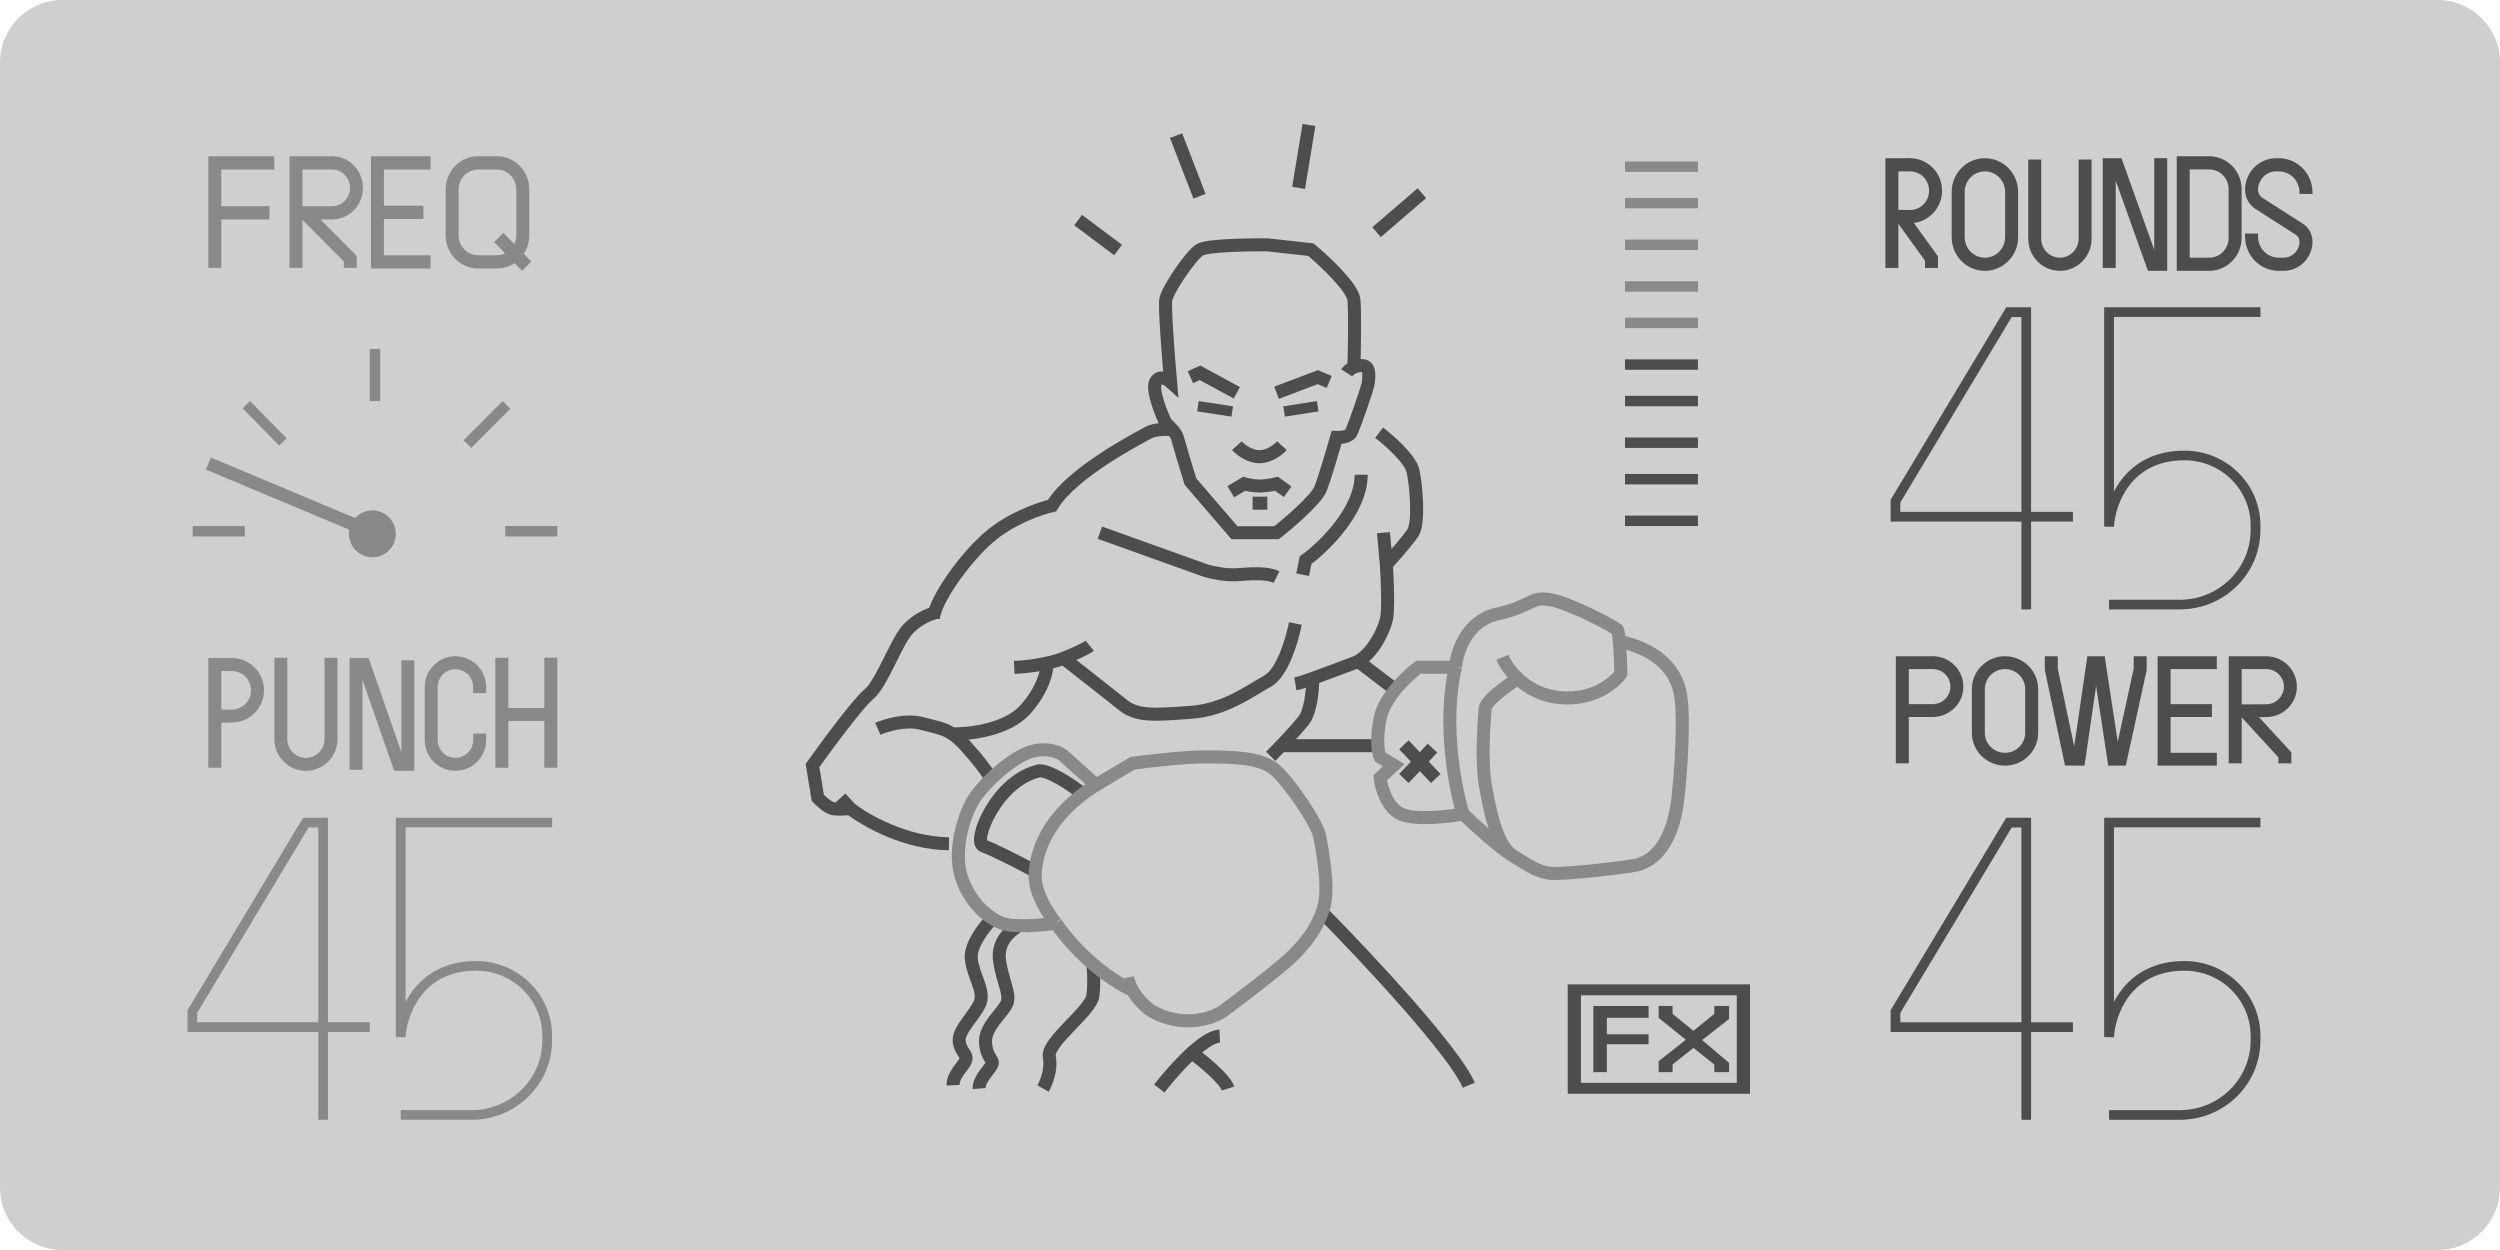
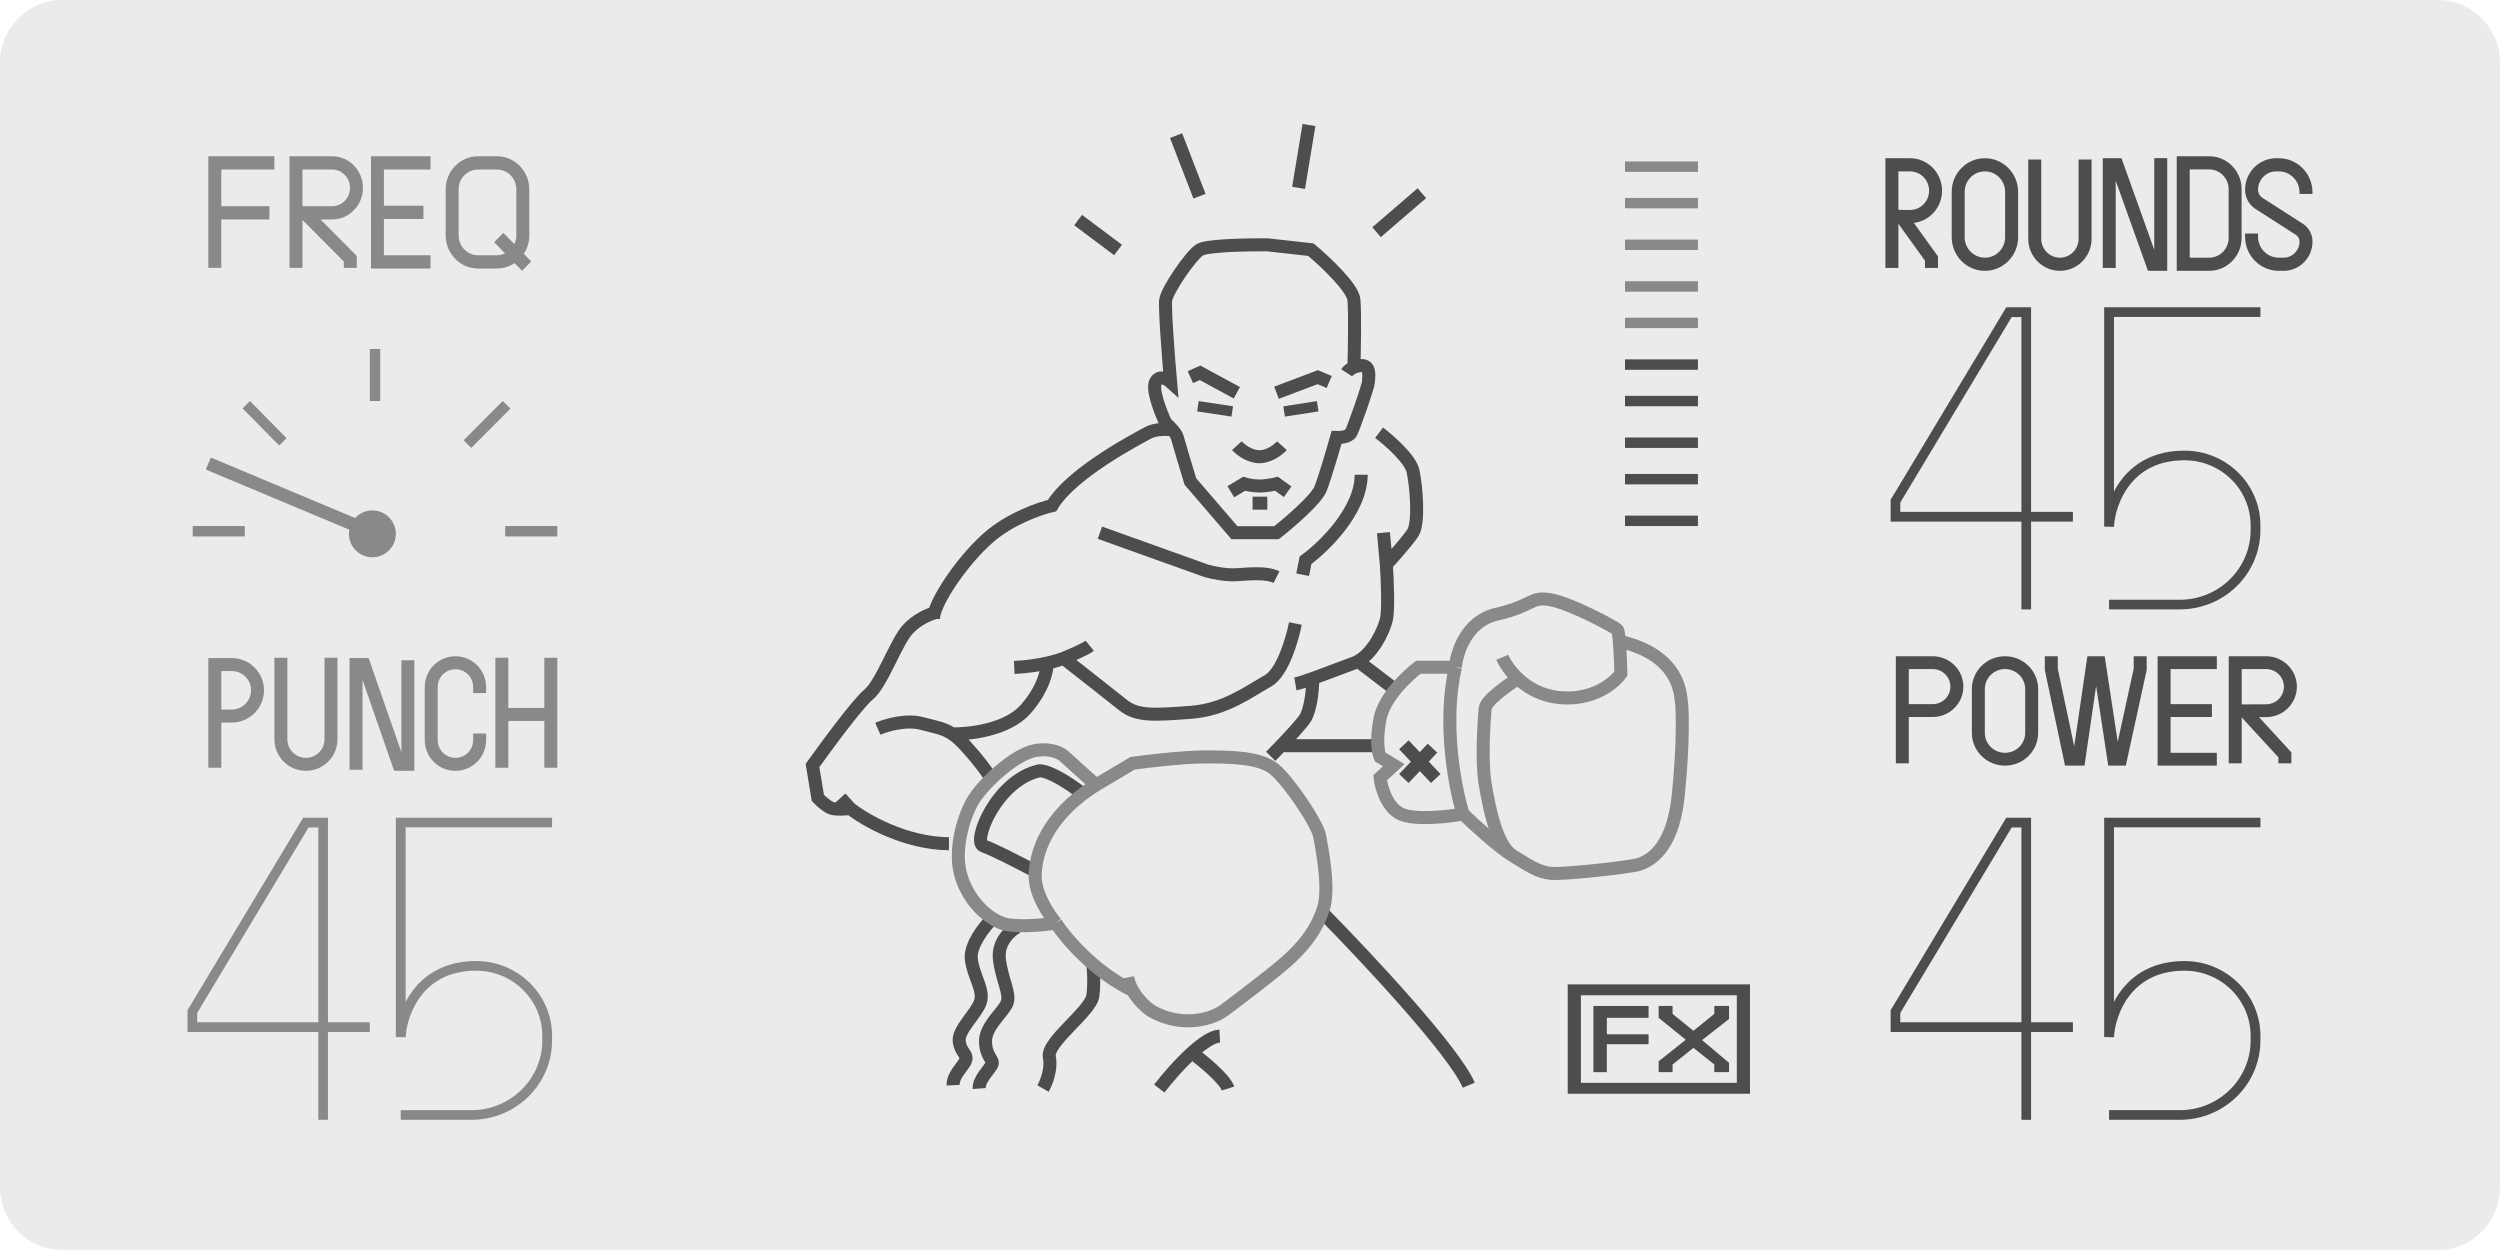
<svg xmlns="http://www.w3.org/2000/svg" width="480" height="240" viewBox="0 0 480 240" fill="none">
-   <rect width="480" height="240" rx="12" fill="#CFCFCF" />
+   <rect width="480" height="240" rx="12" fill="#ebebeb" />
  <path fill-rule="evenodd" clip-rule="evenodd" d="M385.203 157H389.968V196.276H398V198.147H389.968V215H388.114V198.147H363V193.962L385.203 157ZM388.114 196.276V158.871H386.248L364.855 194.485V196.276H388.114Z" fill="#4D4D4D" />
  <path fill-rule="evenodd" clip-rule="evenodd" d="M385.203 59H389.968V98.276H398V100.147H389.968V117H388.114V100.147H363V95.962L385.203 59ZM388.114 98.276V60.871H386.248L364.855 96.485V98.276H388.114Z" fill="#4D4D4D" />
  <path fill-rule="evenodd" clip-rule="evenodd" d="M404 157H434V158.851H405.879V192.374C406.3 191.567 406.801 190.769 407.393 190.007C409.776 186.944 413.606 184.522 419.419 184.522C427.472 184.522 434 190.953 434 198.886V199.761C434 208.177 427.074 215 418.53 215H404.94V213.149H418.53C426.036 213.149 432.121 207.155 432.121 199.761V198.886C432.121 191.975 426.434 186.373 419.419 186.373C414.219 186.373 410.929 188.505 408.885 191.133C406.809 193.802 405.989 197.026 405.878 199.156L404 199.108V157Z" fill="#4D4D4D" />
  <path fill-rule="evenodd" clip-rule="evenodd" d="M404 59H434V60.851H405.879V94.374C406.3 93.567 406.801 92.769 407.393 92.007C409.776 88.944 413.606 86.522 419.419 86.522C427.472 86.522 434 92.953 434 100.886V101.761C434 110.177 427.074 117 418.53 117H404.94V115.149H418.53C426.036 115.149 432.121 109.155 432.121 101.761V100.886C432.121 93.975 426.434 88.373 419.419 88.373C414.219 88.373 410.929 90.505 408.885 93.133C406.809 95.802 405.989 99.026 405.878 101.156L404 101.108V59Z" fill="#4D4D4D" />
  <path fill-rule="evenodd" clip-rule="evenodd" d="M417.932 30H424.156C427.597 30 430.387 32.827 430.387 36.315V45.685C430.387 49.173 427.597 52 424.156 52H417.932V30ZM420.424 32.526V49.474H424.156C426.221 49.474 427.895 47.778 427.895 45.685V36.315C427.895 34.222 426.221 32.526 424.156 32.526H420.424ZM416.107 30.363V52H412.408L406.219 34.694V51.437H403.727V30.378H407.326L413.614 47.959V30.363H416.107ZM362 30.378H366.728C370.124 30.378 372.877 33.169 372.877 36.611C372.877 39.806 370.507 42.434 367.459 42.8L372.088 49.225V51.437H369.596V50.049L364.492 42.966V51.437H362V30.378ZM364.492 40.291V32.904H366.728C368.747 32.904 370.385 34.564 370.385 36.611C370.385 38.675 368.721 40.341 366.685 40.317L364.492 40.291ZM381.101 32.904C378.956 32.904 377.217 34.666 377.217 36.84V45.538C377.217 47.712 378.956 49.474 381.101 49.474C383.246 49.474 384.984 47.712 384.984 45.538V36.84C384.984 34.666 383.246 32.904 381.101 32.904ZM374.725 36.84C374.725 33.271 377.58 30.378 381.101 30.378C384.622 30.378 387.477 33.271 387.477 36.84V45.538C387.477 49.107 384.622 52 381.101 52C377.58 52 374.725 49.107 374.725 45.538V36.84ZM431.051 36.44C431.051 33.092 433.729 30.378 437.032 30.378H437.526C441.101 30.378 444 33.316 444 36.94V37.24H441.508V36.94C441.508 34.711 439.725 32.904 437.526 32.904H437.032C435.106 32.904 433.544 34.487 433.544 36.44C433.544 37.065 433.86 37.646 434.381 37.98L442.133 42.946C443.295 43.691 444 44.987 444 46.381C444 49.484 441.518 52 438.456 52H437.526C433.95 52 431.051 49.062 431.051 45.438V44.838H433.544V45.438C433.544 47.667 435.326 49.474 437.526 49.474H438.456C440.141 49.474 441.508 48.089 441.508 46.381C441.508 45.854 441.241 45.363 440.801 45.082L433.049 40.115C431.805 39.319 431.051 37.931 431.051 36.44ZM389.423 45.838V30.631H391.916V45.838C391.916 47.846 393.522 49.474 395.503 49.474C397.484 49.474 399.09 47.846 399.09 45.838V30.631H401.583V45.838C401.583 49.241 398.861 52 395.503 52C392.145 52 389.423 49.241 389.423 45.838Z" fill="#4D4D4D" />
  <path fill-rule="evenodd" clip-rule="evenodd" d="M364 126H371.072C374.327 126 376.966 128.61 376.966 131.83C376.966 135.05 374.327 137.66 371.072 137.66H366.49V146.557H364V126ZM366.49 135.197H371.072C372.952 135.197 374.476 133.689 374.476 131.83C374.476 129.97 372.952 128.463 371.072 128.463H366.49V135.197ZM384.961 128.463C382.821 128.463 381.086 130.179 381.086 132.296V140.704C381.086 142.821 382.821 144.537 384.961 144.537C387.102 144.537 388.837 142.821 388.837 140.704V132.296C388.837 130.179 387.102 128.463 384.961 128.463ZM378.596 132.296C378.596 128.819 381.446 126 384.961 126C388.477 126 391.327 128.819 391.327 132.296V140.704C391.327 144.181 388.477 147 384.961 147C381.446 147 378.596 144.181 378.596 140.704V132.296ZM400.774 126H404.101L406.605 142.428L409.671 128.381V126.006H412.161V128.644L408.155 147H404.783L402.455 131.722L400.224 147H396.486L392.603 128.64V126.006H395.094V128.385L398.248 143.3L400.774 126ZM414.262 126H425.63V128.463H416.752V135.197H424.688V137.66H416.752V144.537H425.63V147H414.262V126ZM427.916 126H435.092C438.355 126 441 128.616 441 131.843C441 135.057 438.375 137.668 435.125 137.685L433.727 137.693L439.941 144.451V146.557H437.45V145.403L430.406 137.742V146.557H427.916V126ZM430.406 135.248V128.463H435.092C436.98 128.463 438.51 129.976 438.51 131.843C438.51 133.702 436.991 135.212 435.111 135.222L430.406 135.248Z" fill="#4D4D4D" />
  <path d="M305.934 193.145V205.855H308.513V200.492H316.527V198.582H308.513V195.422H316.527V193.145H305.934Z" fill="#4D4D4D" />
  <path d="M318.462 193.145V195.422L323.669 199.636L318.462 203.761V205.855H321.133V204.386L325.14 201.19L329.147 204.386V205.855H331.978V204.066L326.798 199.694L331.978 195.643V193.145H329.147V194.665L325.14 197.912L321.133 194.665V193.145H318.462Z" fill="#4D4D4D" />
  <path fill-rule="evenodd" clip-rule="evenodd" d="M301 210V189H336V210H301ZM303.532 191.093H333.468V207.907H303.532V191.093Z" fill="#4D4D4D" />
  <path d="M198.201 166.981C195.809 165.707 190.581 163.012 188.808 162.418C186.592 161.675 191.341 149.791 199.573 147.987C201.473 147.987 205.167 150.322 207.489 152.125M269.546 143L272.607 146.236M275.668 149.473L272.607 146.236M272.607 146.236L275.034 143.637M272.607 146.236L269.546 149.473M254.243 175.576C262.37 183.817 279.298 201.912 282 208.363M190.391 176.531C188.984 177.945 186.233 181.433 186.486 184.064C186.803 187.354 189.125 190.219 188.175 192.553C187.225 194.887 183.953 197.752 184.165 199.875C184.376 201.997 185.748 202.315 185.431 203.482C185.114 204.65 182.898 206.347 183.004 208.363M222.581 209C223.984 207.178 226.411 204.333 228.842 202.129M234.19 198.92C232.759 198.995 230.799 200.355 228.842 202.129M228.842 202.129C230.906 203.641 235.183 207.132 235.774 209" stroke="#4D4D4D" stroke-width="2.5" />
  <path d="M214.669 48L207 42.255M230.303 37.673L225.804 26.036M249.328 36.073L251.32 24M264.298 44.582L273 37.091" stroke="#4D4D4D" stroke-width="2.5" />
  <path d="M195.283 178C193.989 178.684 191.499 180.871 191.887 184.152C192.372 188.253 194.07 190.786 193.342 192.595C192.615 194.405 189.097 197.058 189.218 200.074C189.339 203.089 190.916 203.451 190.431 204.416C189.946 205.381 187.884 207.311 188.005 209M200.257 209C200.863 207.955 201.955 205.285 201.47 202.969C200.863 200.074 209.475 194.163 209.839 191.148C210.13 188.735 209.961 186.283 209.839 185.358" stroke="#4D4D4D" stroke-width="2.5" />
  <path d="M258.561 71.58C258.744 71.296 259.213 70.819 259.954 70.502M259.954 70.502C260.345 70.336 260.81 70.214 261.348 70.189C263.299 70.096 262.741 72.6 262.741 73.342C262.741 74.084 259.954 82.059 259.397 83.079C258.951 83.895 257.353 84.037 256.61 84.007C255.929 86.418 254.362 91.76 253.544 93.837C252.727 95.914 247.568 100.329 245.091 102.276H237.008L228.554 92.446C227.811 90.004 226.269 84.897 226.046 84.007C225.937 83.57 225.556 83.028 225.119 82.522M259.954 70.502C260.047 67.183 260.177 59.95 259.954 57.576C259.732 55.202 254.35 50.157 251.686 47.931L243.325 47.004C239.609 46.973 231.824 47.115 230.412 47.931C228.647 48.951 224.095 55.721 223.817 57.576C223.594 59.06 224.343 68.705 224.746 73.342C224.095 72.754 222.609 71.932 221.866 73.342C221.122 74.751 222.857 79.184 223.817 81.225C224.148 81.508 224.664 81.995 225.119 82.522M264.785 83.079C266.736 84.563 270.768 88.106 271.288 90.406C271.939 93.281 272.496 100.421 271.288 102.276C270.322 103.76 267.479 106.975 266.179 108.397M266.179 108.397L265.621 102.276M266.179 108.397C266.365 111.148 266.625 117.114 266.179 118.969C265.666 121.1 263.663 125.347 260.745 126.956M248.714 131.303C249.331 131.201 250.568 130.795 252.051 130.263M267.294 131.953L260.745 126.956M260.745 126.956C260.489 127.097 260.225 127.218 259.954 127.316C257.844 128.076 254.587 129.354 252.051 130.263M243.976 145.214C244.513 144.67 245.211 143.952 245.954 143.174M252.051 130.263C252.044 133.211 251.501 136.311 250.665 137.795C250.18 138.655 247.91 141.126 245.954 143.174M263.856 143.174H245.954M248.714 119.711C248.125 122.741 246.243 129.189 243.418 130.747C239.888 132.695 235.243 136.311 228.554 136.775C221.866 137.239 218.428 137.61 215.641 135.384C213.412 133.603 207.095 128.645 204.215 126.388M204.215 126.388C205.546 125.863 208.414 124.645 209.231 123.977M204.215 126.388C203.643 126.623 202.537 126.98 201.034 127.316M194.739 128.15C197.203 128.033 199.364 127.688 201.034 127.316M168.541 139.928C170.09 139.248 173.948 138.092 176.995 138.908C179.609 139.608 181.129 139.784 182.816 140.904M189.815 148.738C189.351 147.996 187.809 145.845 185.356 143.174C184.394 142.126 183.587 141.416 182.816 140.904M182.816 140.904C186.047 140.981 193.383 140.151 196.876 136.219C200.369 132.286 201.103 128.645 201.034 127.316M225.119 82.522C224.127 82.398 221.81 82.337 220.472 83.079C218.8 84.007 205.794 90.684 201.985 97.083C199.663 97.608 193.977 99.568 189.815 103.204C185.207 107.229 180.381 114.164 179.402 117.694M179.225 118.876C179.214 118.548 179.276 118.149 179.402 117.694M179.402 117.694C178.445 117.934 176.085 118.895 174.301 120.824C172.072 123.235 169.285 131.303 166.776 133.344C164.77 134.976 158.756 143.112 156 146.976L157.022 153.19C157.579 153.777 158.917 155.007 159.809 155.23C160.701 155.453 162.472 155.323 163.246 155.23M163.246 155.23L161.388 153.19M163.246 155.23C166.064 157.456 173.8 161.926 182.198 162M211.182 102.276L231.62 109.603C232.673 109.912 235.318 110.493 237.473 110.344C240.167 110.159 243.233 109.881 245.091 110.808M250.107 110.344L250.665 107.562C254.226 104.966 261.348 98.048 261.348 91.147M228.554 72.414L230.412 71.58L237.473 75.41M245.091 75.41L253.013 72.414L255.21 73.342M246.13 85.57C245.496 86.277 243.743 87.69 241.81 87.69C239.877 87.69 238.113 86.277 237.473 85.57M236.319 94.415L238.882 92.88C239.353 93.026 240.598 93.318 241.81 93.318C243.022 93.318 244.502 93.026 245.091 92.88L247.229 94.415M243.325 96.607H240.492" stroke="#4D4D4D" stroke-width="2.5" />
  <path d="M230 78L236.592 79M246.551 79L253 78" stroke="#4D4D4D" stroke-width="2" />
  <path d="M210.439 150.721L204.465 145.329C203.888 144.692 201.937 143.555 198.751 144.112C194.769 144.808 188.449 150.721 186.631 154.026C184.813 157.331 183.081 163.592 184.553 168.289C186.025 172.985 189.401 176.116 192.345 177.246C194.7 178.151 200.252 177.623 202.734 177.246M210.439 150.721C200.829 156.722 198.751 164.027 198.751 168.289C198.751 171.698 201.406 175.681 202.734 177.246M210.439 150.721L217.451 146.547C220.395 146.141 227.303 145.329 231.389 145.329C236.497 145.329 241.778 145.416 244.549 147.591C247.319 149.765 252.946 158.113 253.379 160.549C253.812 162.984 255.37 170.637 254.072 174.55C252.773 178.464 250.695 181.073 247.925 183.769C245.709 185.925 238.286 191.567 234.852 194.118C232.803 195.538 227.182 197.527 221.087 194.118C220.178 193.516 218.538 192.082 217.451 190.166M202.734 177.246C204.552 180.062 210.04 186.588 217.451 190.166M216.499 187.682C216.676 188.571 217.02 189.407 217.451 190.166M279.438 128.11H272.339C270.232 129.675 265.811 133.832 264.98 137.937C264.149 142.042 264.634 144.576 264.98 145.329L267.611 146.923L264.98 149.33C265.182 151.127 266.261 155.035 268.962 156.287C271.663 157.539 278.052 156.809 280.909 156.287M279.438 128.11C276.944 138.894 279.38 151.388 280.909 156.287M279.438 128.11C279.669 125.269 281.567 119.257 287.316 117.935C294.501 116.283 293.809 114.456 297.705 115.152C301.6 115.848 309.998 120.37 310.518 120.892C310.677 121.052 310.807 121.941 310.911 123.126M280.909 156.287C282.991 158.292 287.809 162.7 290.432 164.288M288.441 126.197C288.89 127.258 289.883 128.839 291.444 130.3M291.444 130.3C293.294 132.032 295.944 133.597 299.436 133.937C305.877 134.563 309.969 131.125 311.21 129.328C311.175 127.701 311.077 125.031 310.911 123.126M291.444 130.3C289.404 131.571 285.29 134.493 285.152 136.024C284.978 137.937 284.372 146.025 285.152 150.547C285.931 155.07 287.316 162.375 290.432 164.288M290.432 164.288C293.549 166.201 295.281 167.419 297.705 167.68C300.129 167.941 313.374 166.462 314.76 165.94C316.145 165.419 321.079 163.679 322.205 152.895C323.33 142.112 322.984 135.328 322.811 134.632C322.638 133.937 322.905 125.795 310.911 123.126" stroke="#898989" stroke-width="2.5" />
  <rect x="312" y="99" width="14" height="2" fill="#4D4D4D" />
  <rect x="312" y="91" width="14" height="2" fill="#4D4D4D" />
  <rect x="312" y="84" width="14" height="2" fill="#4D4D4D" />
  <rect x="312" y="76" width="14" height="2" fill="#4D4D4D" />
  <rect x="312" y="69" width="14" height="2" fill="#4D4D4D" />
  <rect x="312" y="61" width="14" height="2" fill="#898989" />
  <rect x="312" y="54" width="14" height="2" fill="#898989" />
  <rect x="312" y="46" width="14" height="2" fill="#898989" />
  <rect x="312" y="38" width="14" height="2" fill="#898989" />
  <rect x="312" y="31" width="14" height="2" fill="#898989" />
  <path fill-rule="evenodd" clip-rule="evenodd" d="M58.203 157H62.968V196.276H71V198.147H62.968V215H61.114V198.147H36V193.962L58.203 157ZM61.114 196.276V158.871H59.248L37.855 194.485V196.276H61.114Z" fill="#898989" />
  <path fill-rule="evenodd" clip-rule="evenodd" d="M76 157H106V158.851H77.879V192.374C78.3 191.567 78.801 190.769 79.393 190.007C81.776 186.944 85.606 184.522 91.419 184.522C99.472 184.522 106 190.953 106 198.886V199.761C106 208.177 99.074 215 90.53 215H76.94V213.149H90.53C98.036 213.149 104.121 207.155 104.121 199.761V198.886C104.121 191.975 98.434 186.373 91.419 186.373C86.219 186.373 82.929 188.505 80.885 191.133C78.809 193.802 77.989 197.026 77.878 199.156L76 199.108V157Z" fill="#898989" />
  <path fill-rule="evenodd" clip-rule="evenodd" d="M40 30H52.68V32.548H42.487V39.594H51.732V42.142H42.487V51.433H40V30ZM55.584 30H63.76C67.032 30 69.685 32.718 69.685 36.071C69.685 39.424 67.032 42.142 63.76 42.142H61.542L68.5 49.137V51.433H66.013V50.207L58.071 42.222V51.433H55.584V30ZM58.071 39.594V32.548H63.76C65.659 32.548 67.198 34.126 67.198 36.071C67.198 38.017 65.659 39.594 63.76 39.594H58.071ZM71.227 30H82.663V32.548H73.714V39.502H81.3V42.051H73.714V49.005H82.663V51.553H71.227V30ZM85.567 36.371C85.567 32.852 88.351 30 91.785 30H95.406C98.84 30 101.624 32.852 101.624 36.371V45.182C101.624 46.496 101.235 47.718 100.57 48.732L102 50.198L100.241 52L98.799 50.522C97.823 51.174 96.657 51.553 95.406 51.553H91.785C88.351 51.553 85.567 48.701 85.567 45.182V36.371ZM98.754 46.871L96.637 44.703L94.879 46.505L96.974 48.652C96.498 48.879 95.966 49.005 95.406 49.005H91.785C89.724 49.005 88.054 47.294 88.054 45.182V36.371C88.054 34.26 89.724 32.548 91.785 32.548H95.406C97.466 32.548 99.136 34.26 99.136 36.371V45.182C99.136 45.789 98.999 46.362 98.754 46.871Z" fill="#898989" />
  <path fill-rule="evenodd" clip-rule="evenodd" d="M81.55 131.899C81.55 128.641 84.187 126 87.441 126C90.695 126 93.332 128.641 93.332 131.899V133.069H90.844V131.899C90.844 130.017 89.32 128.492 87.441 128.492C85.562 128.492 84.038 130.017 84.038 131.899V142.101C84.038 143.983 85.562 145.508 87.441 145.508C89.32 145.508 90.844 143.983 90.844 142.101V140.842H93.332V142.101C93.332 145.359 90.695 148 87.441 148C84.187 148 81.55 145.359 81.55 142.101V131.899ZM52.684 141.937V126.285H55.172V141.937C55.172 143.909 56.769 145.508 58.739 145.508C60.709 145.508 62.306 143.909 62.306 141.937V126.285H64.794V141.937C64.794 145.285 62.083 148 58.739 148C55.395 148 52.684 145.285 52.684 141.937ZM95.108 126.285H97.597V135.929H104.512V126.285H107V147.411H104.512V138.42H97.597V147.411H95.108V126.285ZM40 126.349H44.508C47.922 126.349 50.689 129.12 50.689 132.538C50.689 135.94 47.947 138.704 44.549 138.727L42.488 138.74V147.411H40V126.349ZM42.488 136.249V128.84H44.508C46.547 128.84 48.201 130.496 48.201 132.538C48.201 134.57 46.562 136.222 44.533 136.235L42.488 136.249ZM67.117 126.349H70.776L77.067 144.421V126.765H79.555V148H75.678L69.605 130.556V147.788H67.117V126.349Z" fill="#898989" />
  <rect x="37" y="101" width="10" height="2" fill="#898989" />
  <rect x="73" y="67" width="10" height="2" transform="rotate(90 73 67)" fill="#898989" />
  <rect width="10" height="2" transform="matrix(0.701405 0.712763 -0.708468 0.705743 48 77)" fill="#898989" />
  <path d="M96.518 77L89 84.543L90.482 86L98 78.457L96.518 77Z" fill="#898989" />
  <rect x="97" y="101" width="10" height="2" fill="#898989" />
  <circle cx="71.5" cy="102.5" r="4.5" fill="#898989" />
  <path d="M40 89L71 102" stroke="#898989" stroke-width="2.5" />
</svg>
